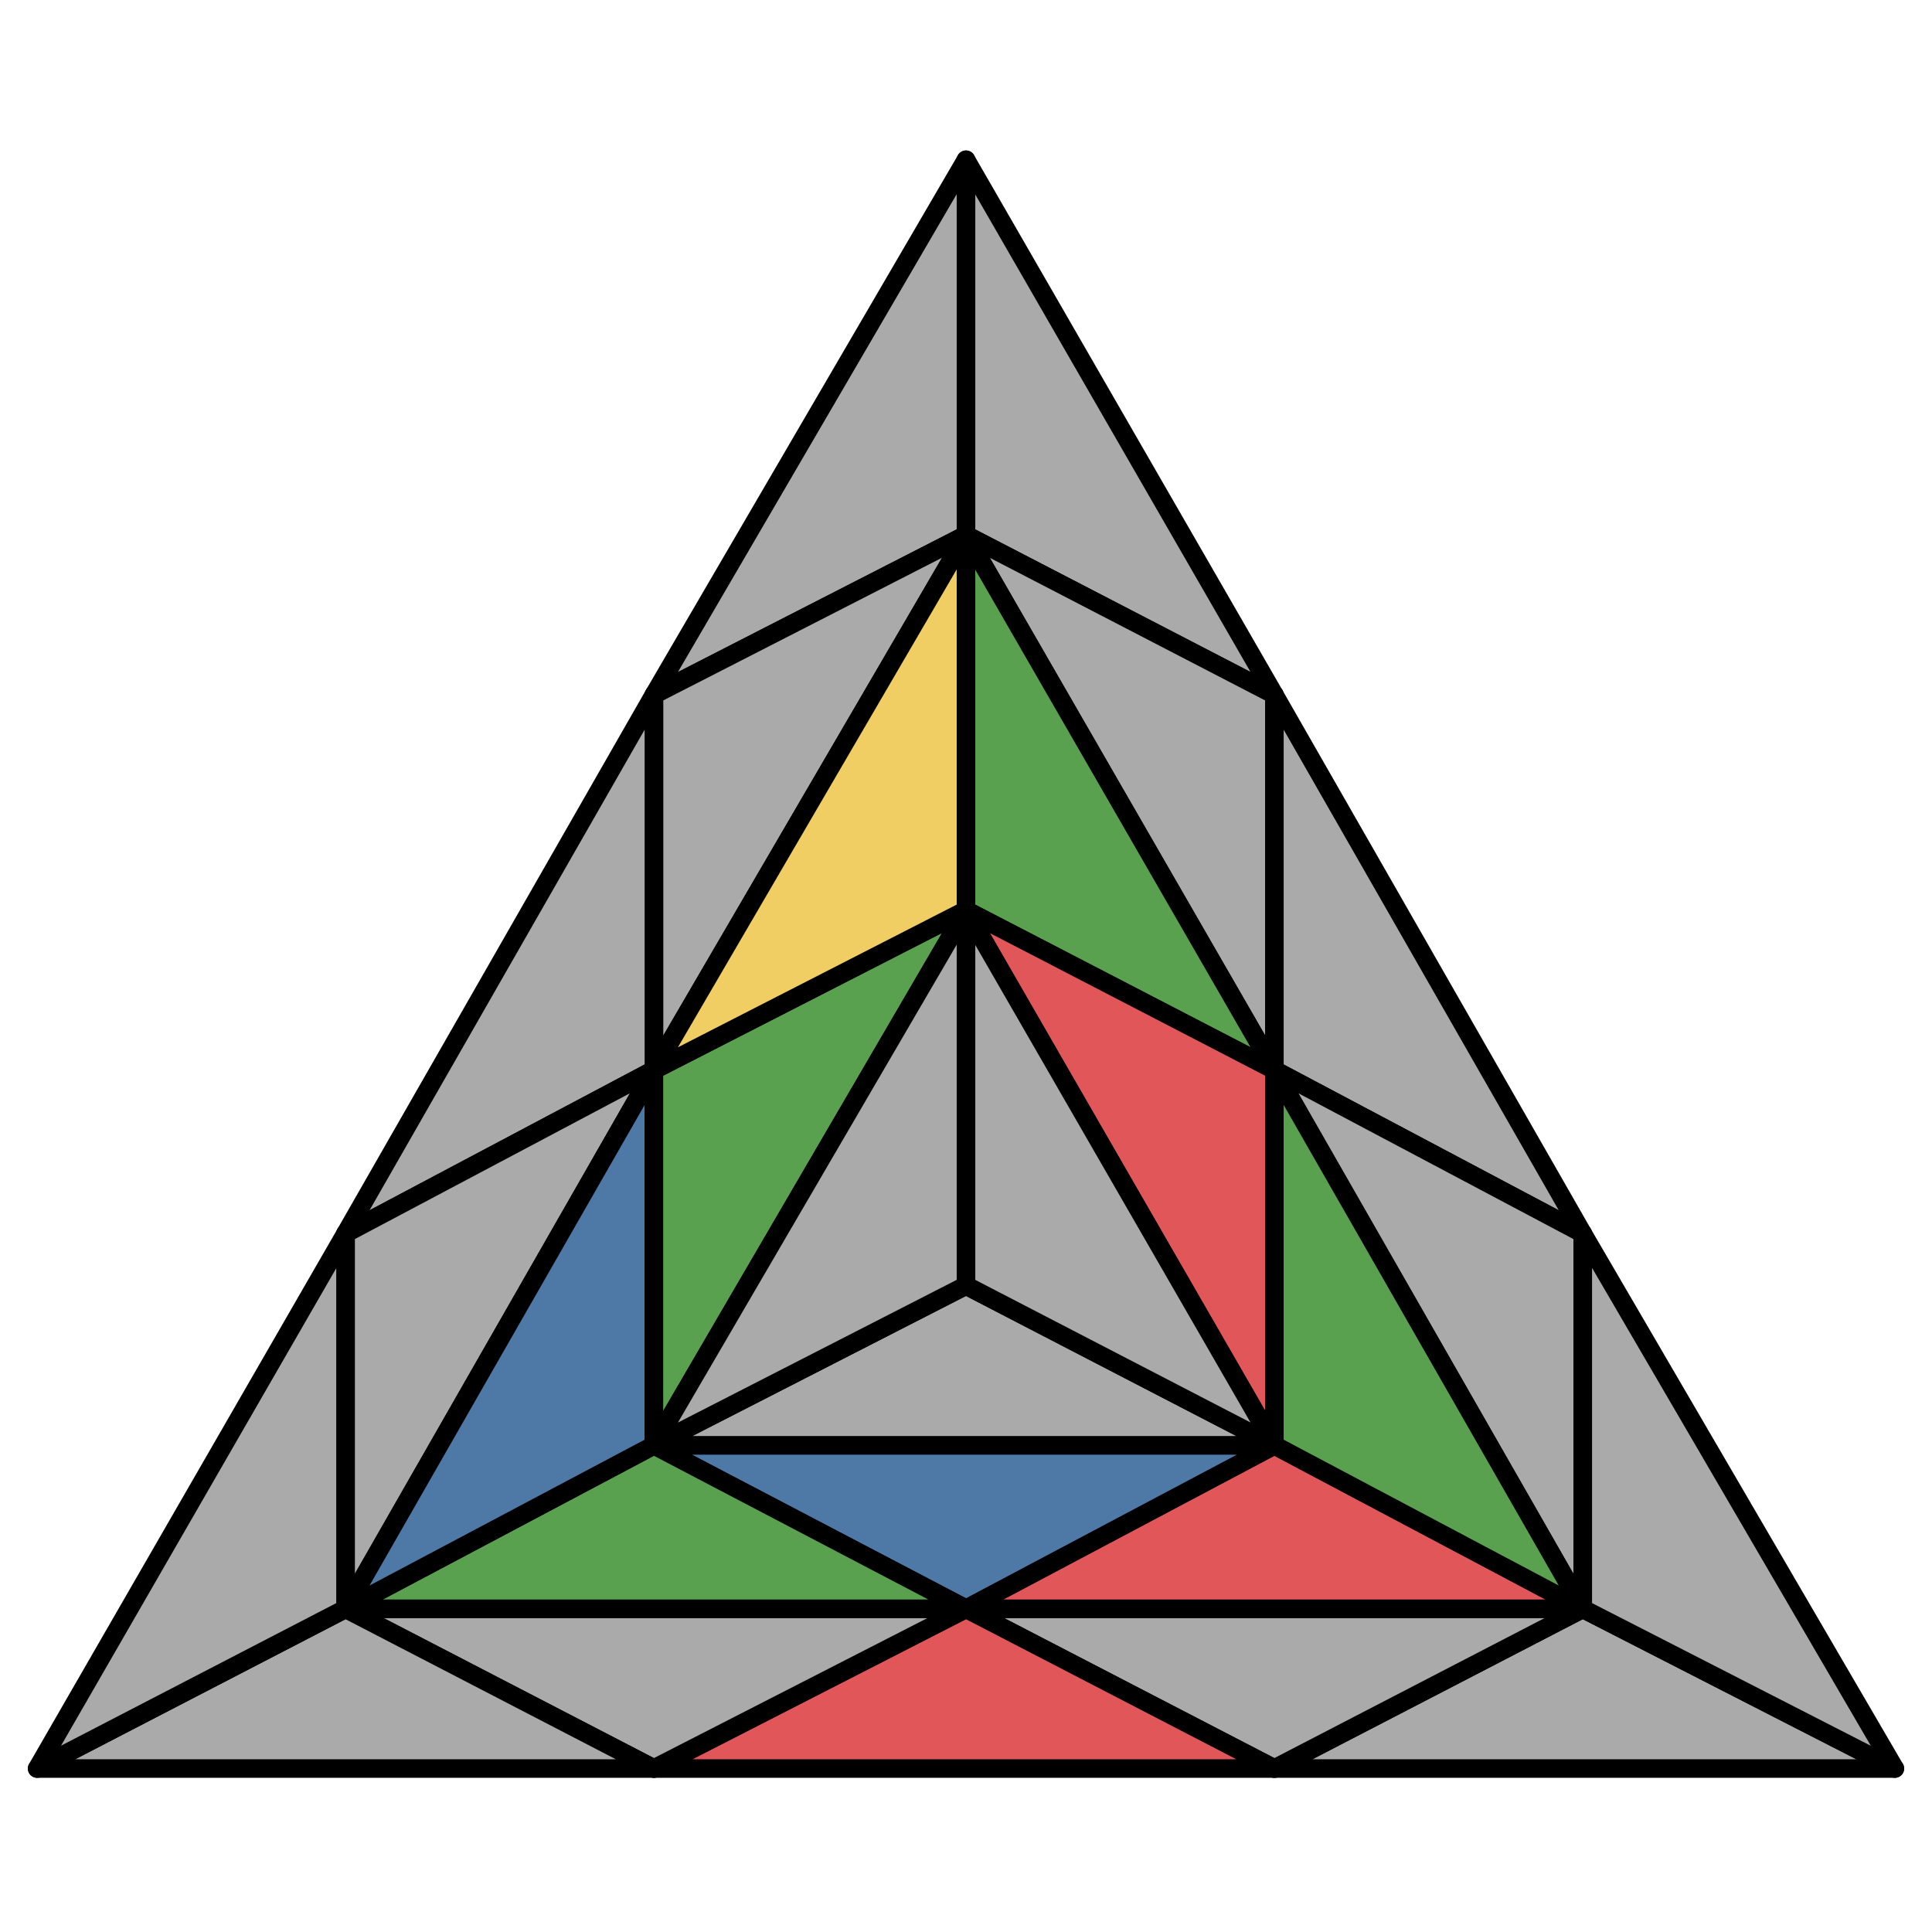
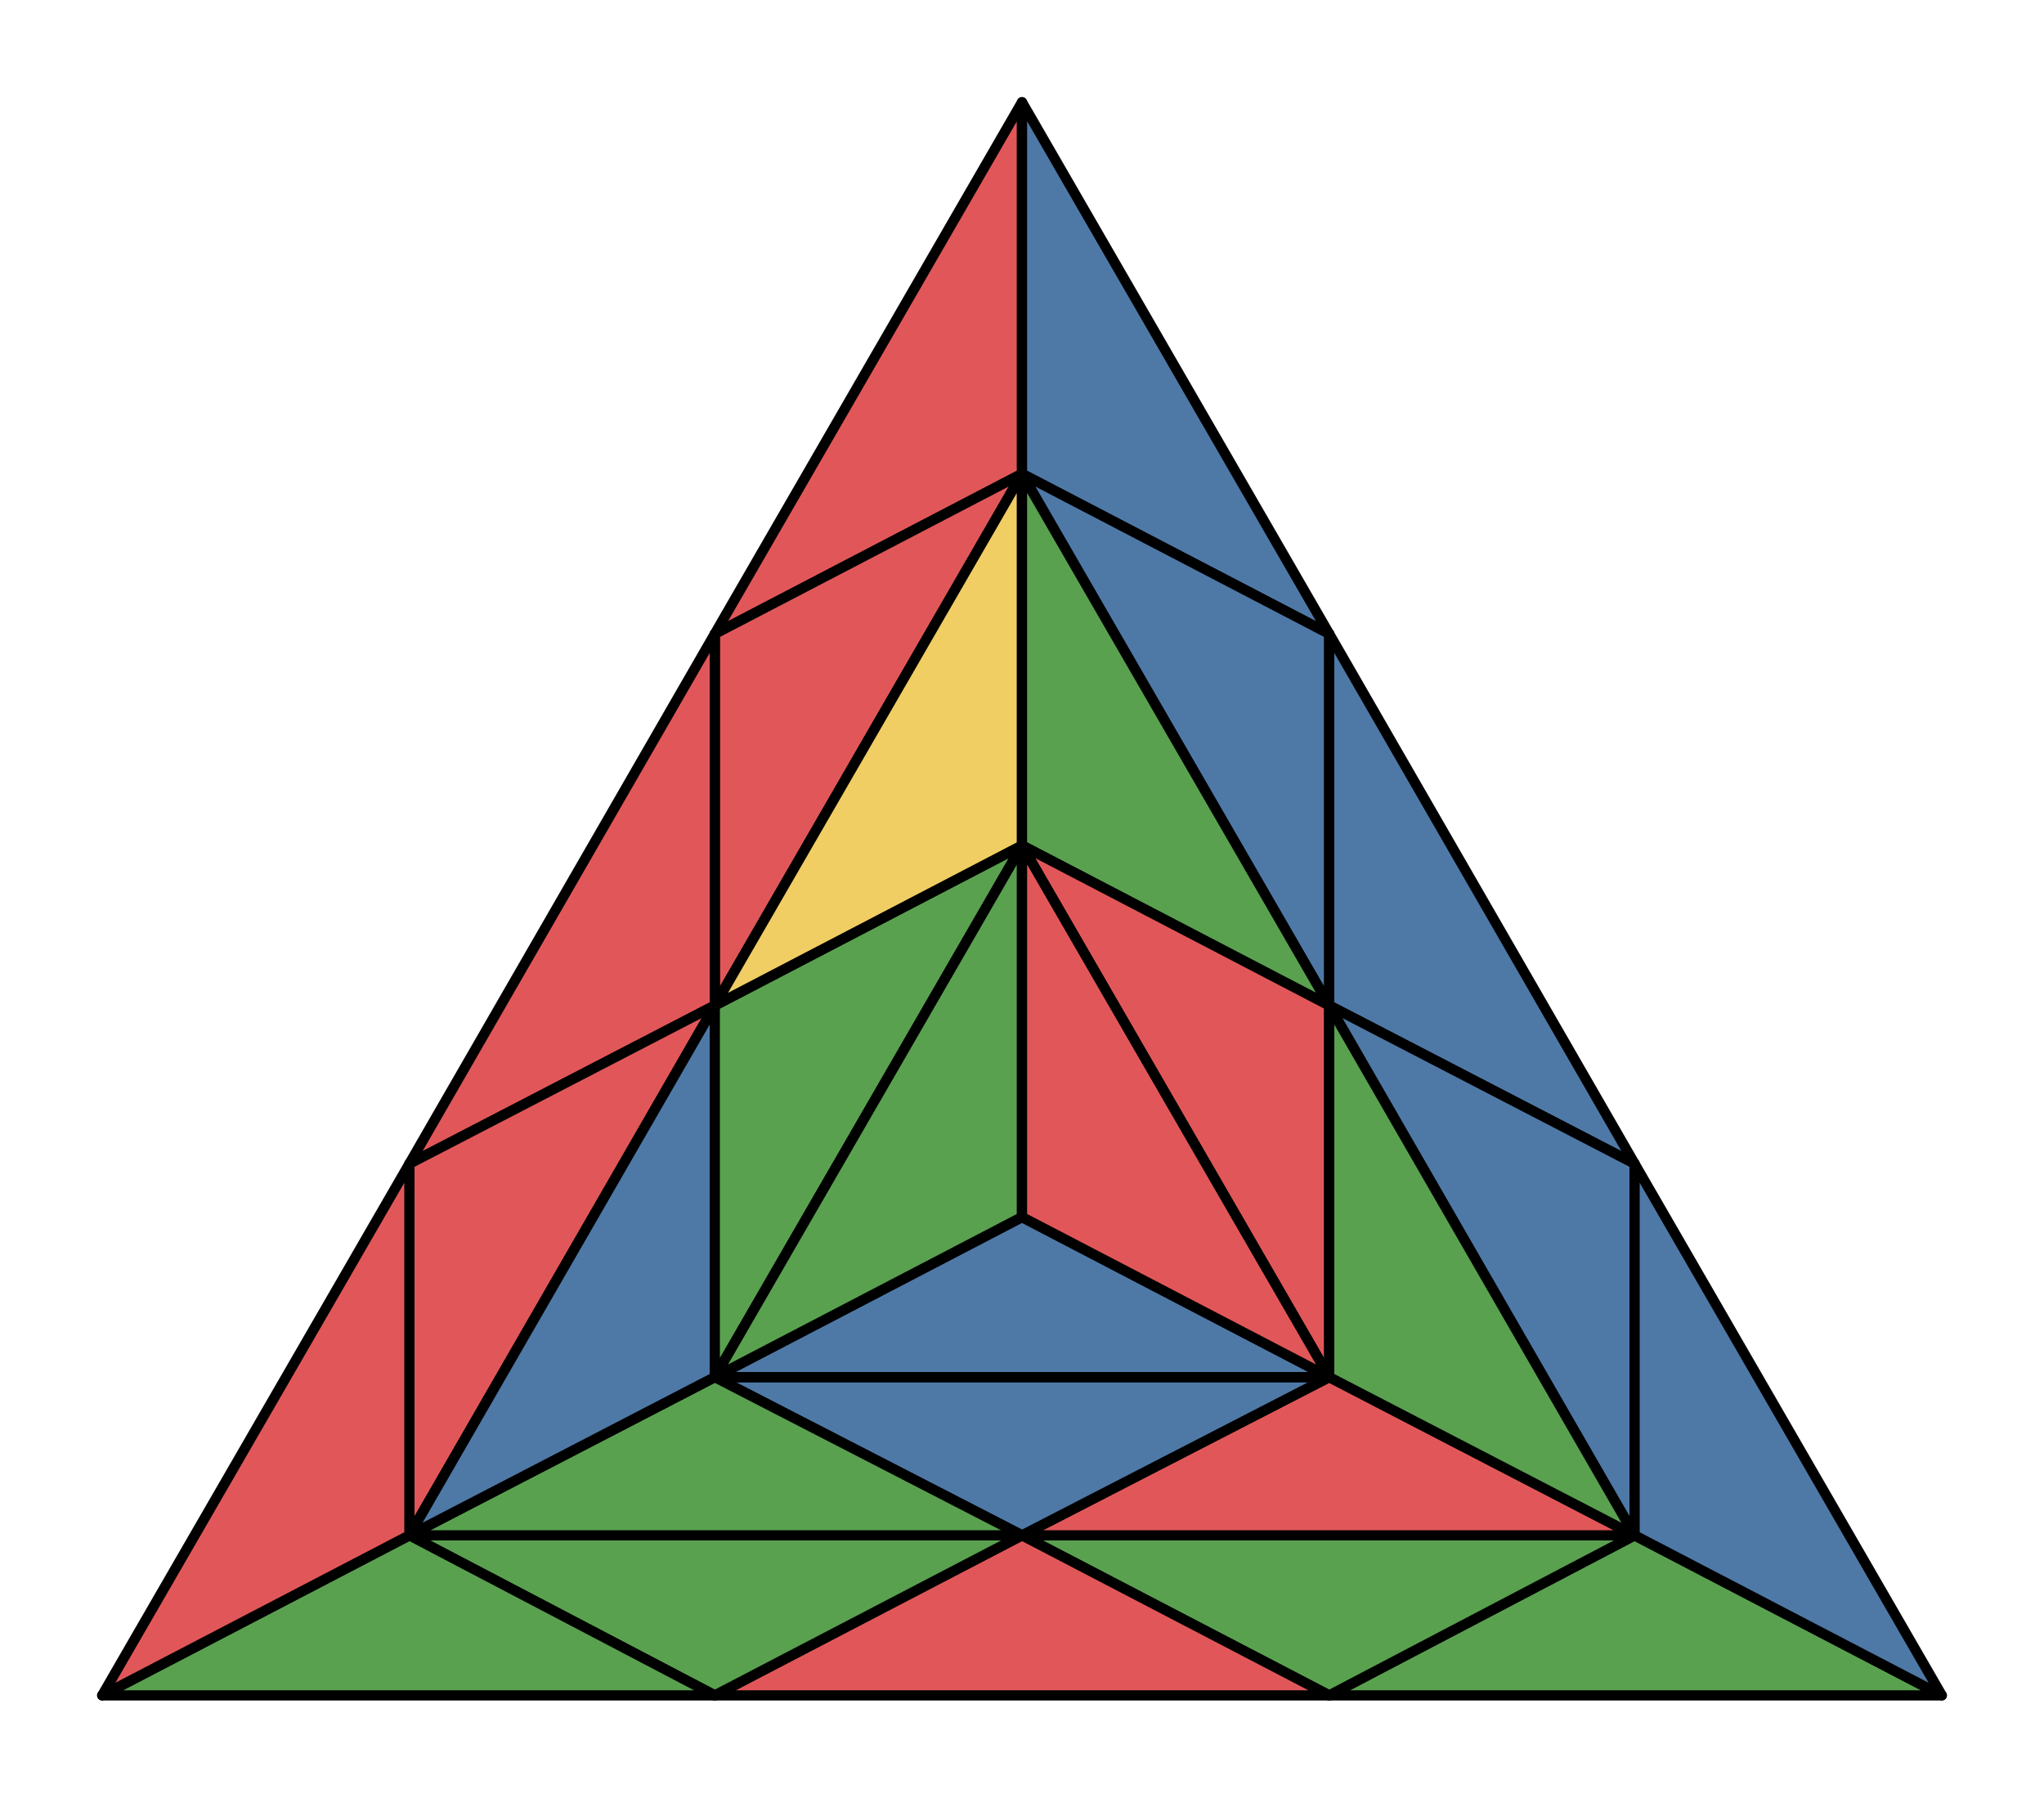
- <svg xmlns="http://www.w3.org/2000/svg" id="33" viewBox="0 0 520 520">
+ <svg xmlns="http://www.w3.org/2000/svg" viewBox="0 0 100.0 87.94">
  <style>
- polygon { stroke: black; stroke-width: 5px; stroke-linejoin: round;}
- .green {fill: #59a14f;}
- .red {fill: #e15759;}
- .blue {fill: #4e79a7;}
- .yellow {fill: #f1ce63;}
- .grey {fill: #aaa;}
+ polygon { stroke: black; stroke-width: 0.5px; stroke-linejoin: round;}
</style>
-   <polygon class="grey" points="343 476 426 433 510 476" />
-   <polygon class="grey" points="260 433 343 476 426 433" />
-   <polygon class="red" points="176 476 260 433 343 476" />
-   <polygon class="grey" points="93 433 176 476 260 433" />
-   <polygon class="grey" points="10 476 93 433 176 476" />
-   <polygon class="grey" points="176 187 260 144 260 43" />
-   <polygon class="grey" points="176 288 176 187 260 144" />
-   <polygon class="grey" points="93 332 176 288 176 187" />
-   <polygon class="grey" points="93 433 93 332 176 288" />
-   <polygon class="grey" points="10 476 93 433 93 332" />
-   <polygon class="grey" points="343 187 260 144 260 43" />
-   <polygon class="grey" points="343 288 343 187 260 144" />
-   <polygon class="grey" points="426 332 343 288 343 187" />
-   <polygon class="grey" points="426 433 426 332 343 288" />
-   <polygon class="grey" points="426 433 510 476 426 332" />
-   <polygon class="red" points="426 433 343 389 260 433" />
-   <polygon class="blue" points="260 433 176 389 343 389" />
-   <polygon class="green" points="93 433 176 389 260 433" />
-   <polygon class="blue" points="176 288 93 433 176 389" />
-   <polygon class="green" points="176 288 260 245 176 389" />
-   <polygon class="yellow" points="176 288 260 144 260 245" />
-   <polygon class="green" points="260 144 343 288 260 245" />
-   <polygon class="red" points="343 288 260 245 343 389" />
-   <polygon class="green" points="343 288 426 433 343 389" />
-   <polygon class="grey" points="343 389 260 346 176 389" />
-   <polygon class="grey" points="176 389 260 245 260 346" />
-   <polygon class="grey" points="343 389 260 245 260 346" />
+   <polygon fill="#59A14F" points="65.03 82.94 79.97 75.11 95.00 82.94" />
+   <polygon fill="#59A14F" points="50.00 75.11 65.03 82.94 79.97 75.11" />
+   <polygon fill="#E15759" points="34.97 82.94 50.00 75.11 65.03 82.94" />
+   <polygon fill="#59A14F" points="20.03 75.11 34.97 82.94 50.00 75.11" />
+   <polygon fill="#59A14F" points="5.00 82.94 20.03 75.11 34.97 82.94" />
+   <polygon fill="#E15759" points="34.97 31.01 50.00 23.18 50.00 5.00" />
+   <polygon fill="#E15759" points="34.97 49.19 34.97 31.01 50.00 23.18" />
+   <polygon fill="#E15759" points="20.03 56.93 34.97 49.19 34.97 31.01" />
+   <polygon fill="#E15759" points="20.03 75.11 20.03 56.93 34.97 49.19" />
+   <polygon fill="#E15759" points="5.00 82.94 20.03 75.11 20.03 56.93" />
+   <polygon fill="#4E79A7" points="65.03 31.01 50.00 23.18 50.00 5.00" />
+   <polygon fill="#4E79A7" points="65.03 49.19 65.03 31.01 50.00 23.18" />
+   <polygon fill="#4E79A7" points="79.97 56.93 65.03 49.19 65.03 31.01" />
+   <polygon fill="#4E79A7" points="79.97 75.11 79.97 56.93 65.03 49.19" />
+   <polygon fill="#4E79A7" points="79.97 75.11 95.00 82.94 79.97 56.93" />
+   <polygon fill="#E15759" points="79.97 75.11 65.03 67.37 50.00 75.11" />
+   <polygon fill="#4E79A7" points="50.00 75.11 34.97 67.37 65.03 67.37" />
+   <polygon fill="#59A14F" points="20.03 75.11 34.97 67.37 50.00 75.11" />
+   <polygon fill="#4E79A7" points="34.97 49.19 20.03 75.11 34.97 67.37" />
+   <polygon fill="#59A14F" points="34.97 49.19 50.00 41.36 34.97 67.37" />
+   <polygon fill="#F1CE63" points="34.97 49.19 50.00 23.18 50.00 41.36" />
+   <polygon fill="#59A14F" points="50.00 23.18 65.03 49.19 50.00 41.36" />
+   <polygon fill="#E15759" points="65.03 49.19 50.00 41.36 65.03 67.37" />
+   <polygon fill="#59A14F" points="65.03 49.19 79.97 75.11 65.03 67.37" />
+   <polygon fill="#4E79A7" points="65.03 67.37 50.00 59.54 34.97 67.37" />
+   <polygon fill="#59A14F" points="34.97 67.37 50.00 41.36 50.00 59.54" />
+   <polygon fill="#E15759" points="65.03 67.37 50.00 41.36 50.00 59.54" />
</svg>
